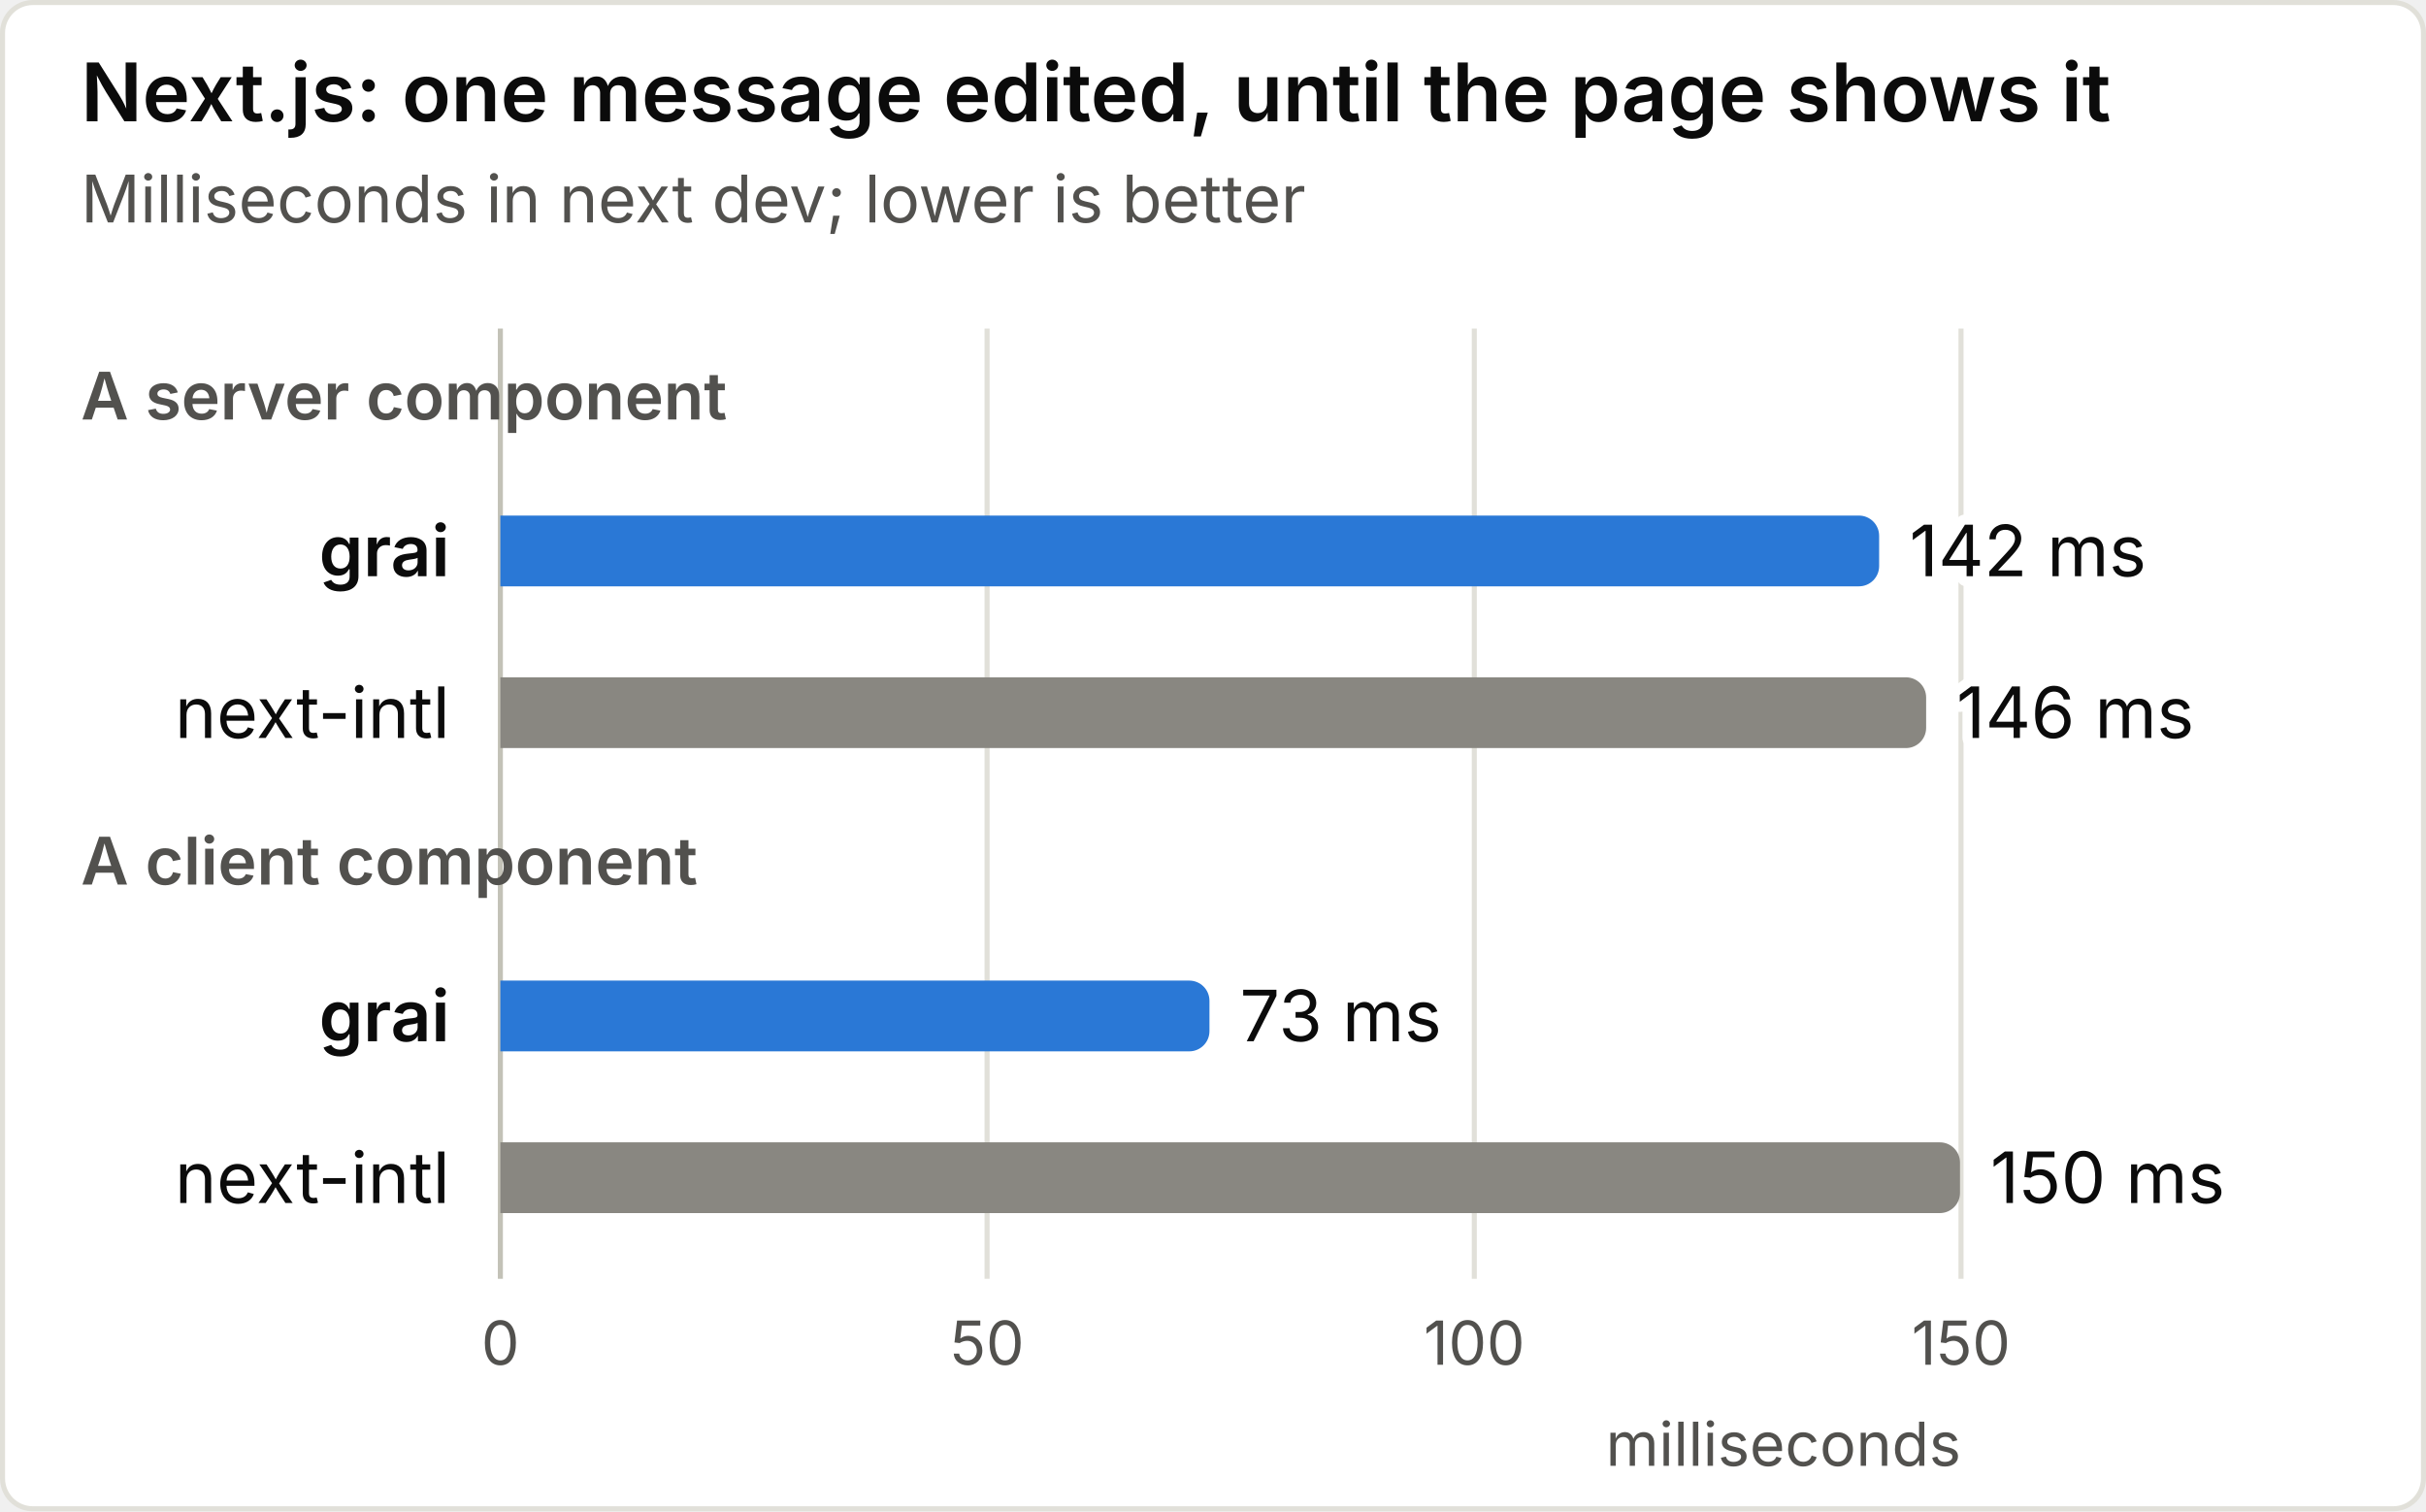
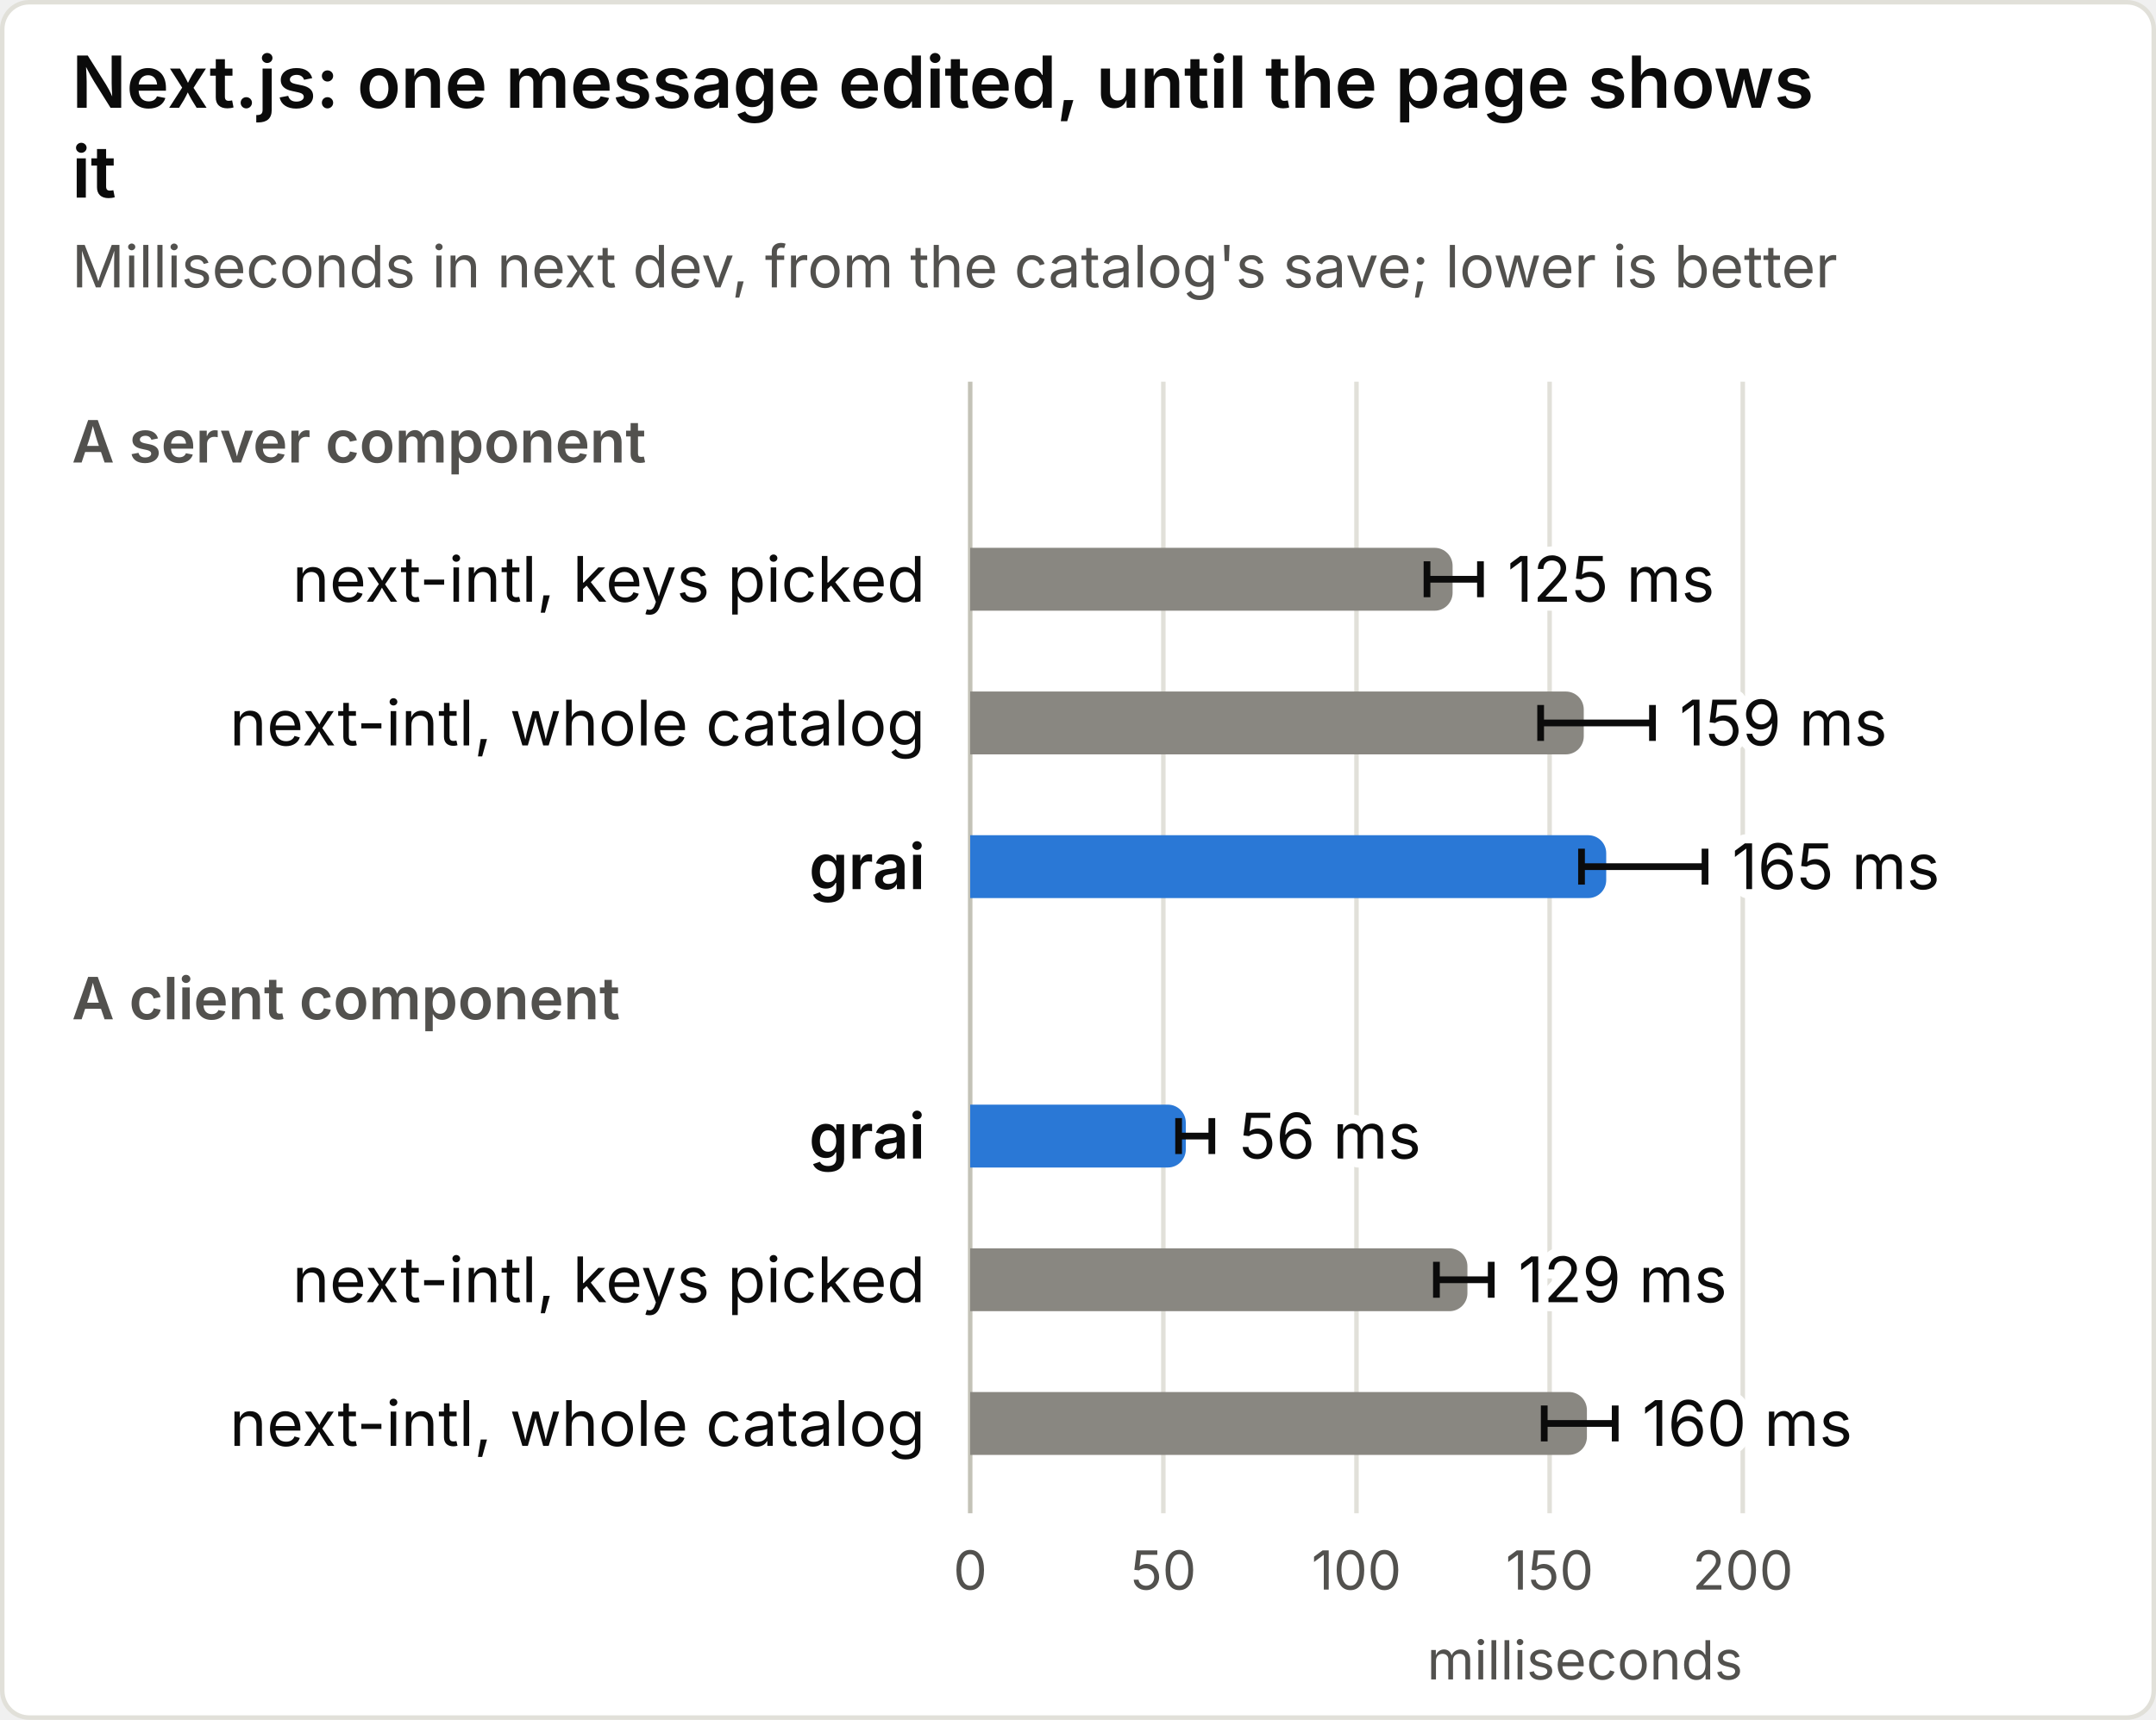
- <svg xmlns="http://www.w3.org/2000/svg" viewBox="0 0 480 299" width="480" height="299" font-family="system-ui, -apple-system, 'Segoe UI', sans-serif">
-   <rect x="0.5" y="0.5" width="479" height="298" rx="6" fill="#ffffff" stroke="#e1e0d9" />
-   <text x="16" y="24" font-size="16" font-weight="600" fill="#0b0b0b">Next.js: one message edited, until the page shows it</text>
-   <text x="16" y="44" font-size="13" fill="#52514e">Milliseconds in next dev; lower is better</text>
-   <line x1="99" y1="65" x2="99" y2="253" stroke="#c3c2b7" stroke-width="1" />
-   <text x="99" y="270" font-size="12" text-anchor="middle" fill="#52514e" style="font-variant-numeric: tabular-nums">0</text>
-   <line x1="195.3" y1="65" x2="195.3" y2="253" stroke="#e1e0d9" stroke-width="1" />
-   <text x="195.3" y="270" font-size="12" text-anchor="middle" fill="#52514e" style="font-variant-numeric: tabular-nums">50</text>
-   <line x1="291.7" y1="65" x2="291.7" y2="253" stroke="#e1e0d9" stroke-width="1" />
-   <text x="291.7" y="270" font-size="12" text-anchor="middle" fill="#52514e" style="font-variant-numeric: tabular-nums">100</text>
-   <line x1="388" y1="65" x2="388" y2="253" stroke="#e1e0d9" stroke-width="1" />
-   <text x="388" y="270" font-size="12" text-anchor="middle" fill="#52514e" style="font-variant-numeric: tabular-nums">150</text>
-   <text x="16" y="83" font-size="13" font-weight="600" fill="#52514e">A server component</text>
-   <text x="89" y="114" font-size="14" text-anchor="end" font-weight="600" fill="#0b0b0b">grai</text>
-   <path d="M99,102H367.8A4,4 0 0 1 371.8,106V112A4,4 0 0 1 367.8,116H99Z" fill="#2a78d6" />
-   <text x="377.8" y="114" font-size="14" fill="#0b0b0b" stroke="#ffffff" stroke-width="4" stroke-linejoin="round" paint-order="stroke" style="font-variant-numeric: tabular-nums">142 ms</text>
-   <text x="89" y="146" font-size="14" text-anchor="end" fill="#0b0b0b">next-intl</text>
-   <path d="M99,134H377.1A4,4 0 0 1 381.1,138V144A4,4 0 0 1 377.1,148H99Z" fill="#898781" />
-   <text x="387.1" y="146" font-size="14" fill="#0b0b0b" stroke="#ffffff" stroke-width="4" stroke-linejoin="round" paint-order="stroke" style="font-variant-numeric: tabular-nums">146 ms</text>
-   <text x="16" y="175" font-size="13" font-weight="600" fill="#52514e">A client component</text>
-   <text x="89" y="206" font-size="14" text-anchor="end" font-weight="600" fill="#0b0b0b">grai</text>
-   <path d="M99,194H235.3A4,4 0 0 1 239.3,198V204A4,4 0 0 1 235.3,208H99Z" fill="#2a78d6" />
-   <text x="245.3" y="206" font-size="14" fill="#0b0b0b" stroke="#ffffff" stroke-width="4" stroke-linejoin="round" paint-order="stroke" style="font-variant-numeric: tabular-nums">73 ms</text>
-   <text x="89" y="238" font-size="14" text-anchor="end" fill="#0b0b0b">next-intl</text>
-   <path d="M99,226H383.8A4,4 0 0 1 387.8,230V236A4,4 0 0 1 383.8,240H99Z" fill="#898781" />
-   <text x="393.8" y="238" font-size="14" fill="#0b0b0b" stroke="#ffffff" stroke-width="4" stroke-linejoin="round" paint-order="stroke" style="font-variant-numeric: tabular-nums">150 ms</text>
-   <text x="388" y="290" font-size="12" text-anchor="end" fill="#52514e">milliseconds</text>
+ <svg xmlns="http://www.w3.org/2000/svg" viewBox="0 0 480 383" width="480" height="383" font-family="system-ui, -apple-system, 'Segoe UI', sans-serif">
+   <rect x="0.5" y="0.5" width="479" height="382" rx="6" fill="#ffffff" stroke="#e1e0d9" />
+   <text x="16" y="24" font-size="16" font-weight="600" fill="#0b0b0b">Next.js: one message edited, until the page shows</text>
+   <text x="16" y="44" font-size="16" font-weight="600" fill="#0b0b0b">it</text>
+   <text x="16" y="64" font-size="13" fill="#52514e">Milliseconds in next dev, from the catalog's save; lower is better</text>
+   <line x1="216" y1="85" x2="216" y2="337" stroke="#c3c2b7" stroke-width="1" />
+   <text x="216" y="354" font-size="12" text-anchor="middle" fill="#52514e" style="font-variant-numeric: tabular-nums">0</text>
+   <line x1="259" y1="85" x2="259" y2="337" stroke="#e1e0d9" stroke-width="1" />
+   <text x="259" y="354" font-size="12" text-anchor="middle" fill="#52514e" style="font-variant-numeric: tabular-nums">50</text>
+   <line x1="302" y1="85" x2="302" y2="337" stroke="#e1e0d9" stroke-width="1" />
+   <text x="302" y="354" font-size="12" text-anchor="middle" fill="#52514e" style="font-variant-numeric: tabular-nums">100</text>
+   <line x1="345" y1="85" x2="345" y2="337" stroke="#e1e0d9" stroke-width="1" />
+   <text x="345" y="354" font-size="12" text-anchor="middle" fill="#52514e" style="font-variant-numeric: tabular-nums">150</text>
+   <line x1="388" y1="85" x2="388" y2="337" stroke="#e1e0d9" stroke-width="1" />
+   <text x="388" y="354" font-size="12" text-anchor="middle" fill="#52514e" style="font-variant-numeric: tabular-nums">200</text>
+   <text x="16" y="103" font-size="13" font-weight="600" fill="#52514e">A server component</text>
+   <text x="206" y="134" font-size="14" text-anchor="end" fill="#0b0b0b">next-intl, keys picked</text>
+   <path d="M216,122H319.4A4,4 0 0 1 323.4,126V132A4,4 0 0 1 319.4,136H216Z" fill="#898781" />
+   <path d="M317.7,129H329.6M317.7,125V133M329.6,125V133" stroke="#0b0b0b" stroke-width="1.5" fill="none" />
+   <text x="335.6" y="134" font-size="14" fill="#0b0b0b" stroke="#ffffff" stroke-width="4" stroke-linejoin="round" paint-order="stroke" style="font-variant-numeric: tabular-nums">125 ms</text>
+   <text x="206" y="166" font-size="14" text-anchor="end" fill="#0b0b0b">next-intl, whole catalog</text>
+   <path d="M216,154H348.6A4,4 0 0 1 352.6,158V164A4,4 0 0 1 348.6,168H216Z" fill="#898781" />
+   <path d="M343,161H367.9M343,157V165M367.9,157V165" stroke="#0b0b0b" stroke-width="1.5" fill="none" />
+   <text x="373.9" y="166" font-size="14" fill="#0b0b0b" stroke="#ffffff" stroke-width="4" stroke-linejoin="round" paint-order="stroke" style="font-variant-numeric: tabular-nums">159 ms</text>
+   <text x="206" y="198" font-size="14" text-anchor="end" font-weight="600" fill="#0b0b0b">grai</text>
+   <path d="M216,186H353.6A4,4 0 0 1 357.6,190V196A4,4 0 0 1 353.6,200H216Z" fill="#2a78d6" />
+   <path d="M352.1,193H379.6M352.1,189V197M379.6,189V197" stroke="#0b0b0b" stroke-width="1.5" fill="none" />
+   <text x="385.6" y="198" font-size="14" fill="#0b0b0b" stroke="#ffffff" stroke-width="4" stroke-linejoin="round" paint-order="stroke" style="font-variant-numeric: tabular-nums">165 ms</text>
+   <text x="16" y="227" font-size="13" font-weight="600" fill="#52514e">A client component</text>
+   <text x="206" y="258" font-size="14" text-anchor="end" font-weight="600" fill="#0b0b0b">grai</text>
+   <path d="M216,246H260A4,4 0 0 1 264,250V256A4,4 0 0 1 260,260H216Z" fill="#2a78d6" />
+   <path d="M262.4,253H269.8M262.4,249V257M269.8,249V257" stroke="#0b0b0b" stroke-width="1.5" fill="none" />
+   <text x="275.8" y="258" font-size="14" fill="#0b0b0b" stroke="#ffffff" stroke-width="4" stroke-linejoin="round" paint-order="stroke" style="font-variant-numeric: tabular-nums">56 ms</text>
+   <text x="206" y="290" font-size="14" text-anchor="end" fill="#0b0b0b">next-intl, keys picked</text>
+   <path d="M216,278H322.7A4,4 0 0 1 326.7,282V288A4,4 0 0 1 322.7,292H216Z" fill="#898781" />
+   <path d="M319.8,285H332M319.8,281V289M332,281V289" stroke="#0b0b0b" stroke-width="1.5" fill="none" />
+   <text x="338" y="290" font-size="14" fill="#0b0b0b" stroke="#ffffff" stroke-width="4" stroke-linejoin="round" paint-order="stroke" style="font-variant-numeric: tabular-nums">129 ms</text>
+   <text x="206" y="322" font-size="14" text-anchor="end" fill="#0b0b0b">next-intl, whole catalog</text>
+   <path d="M216,310H349.3A4,4 0 0 1 353.3,314V320A4,4 0 0 1 349.3,324H216Z" fill="#898781" />
+   <path d="M343.8,317H359.6M343.8,313V321M359.6,313V321" stroke="#0b0b0b" stroke-width="1.5" fill="none" />
+   <text x="365.6" y="322" font-size="14" fill="#0b0b0b" stroke="#ffffff" stroke-width="4" stroke-linejoin="round" paint-order="stroke" style="font-variant-numeric: tabular-nums">160 ms</text>
+   <text x="388" y="374" font-size="12" text-anchor="end" fill="#52514e">milliseconds</text>
</svg>
